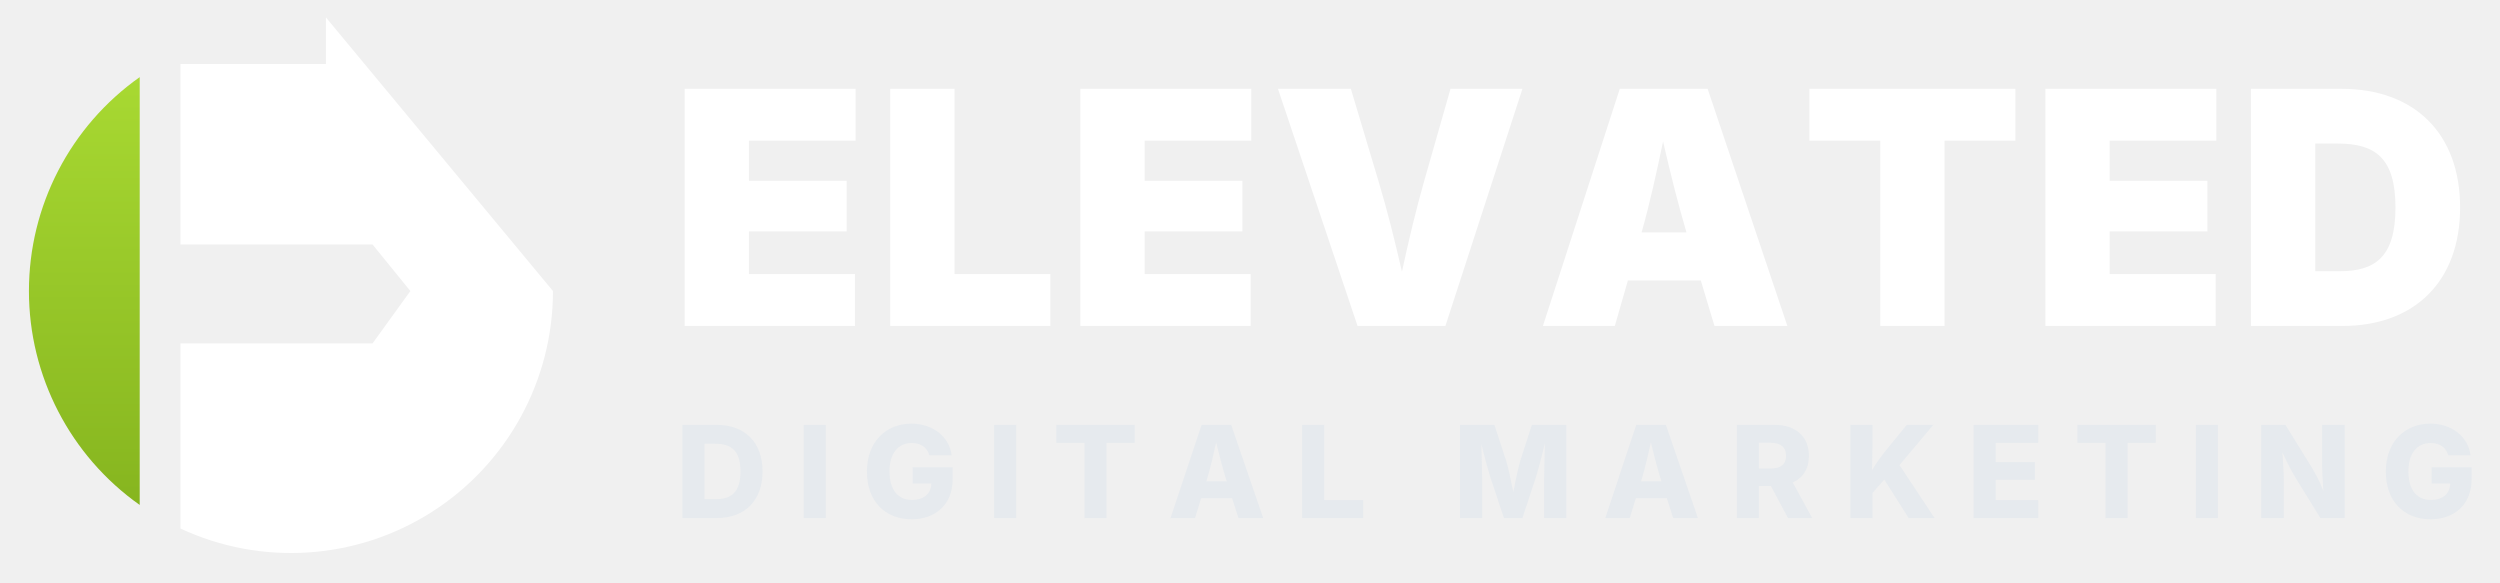
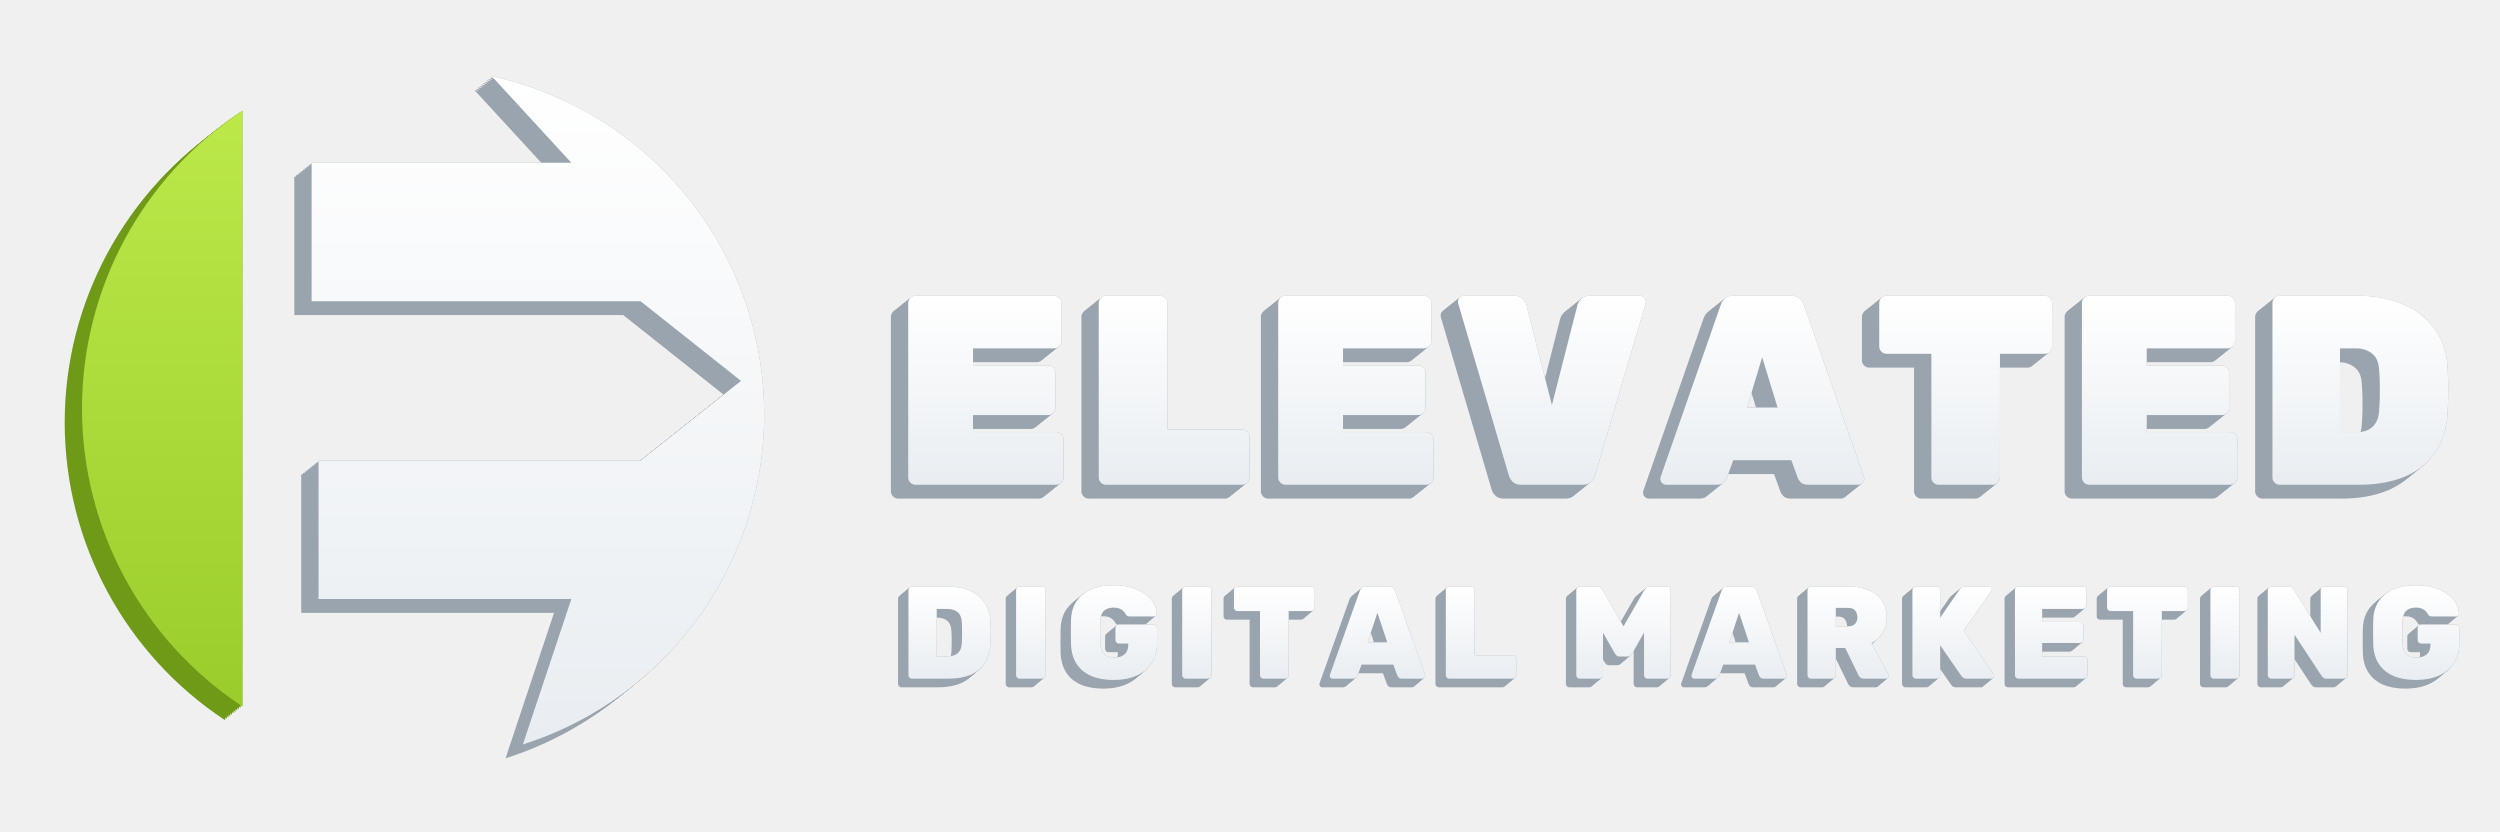
- <svg xmlns="http://www.w3.org/2000/svg" viewBox="0 0 859 200" width="859" height="200" role="img" aria-label="Elevated Digital Marketing">
+ <svg xmlns="http://www.w3.org/2000/svg" viewBox="-8 0 722 240" width="722" height="240" role="img" aria-label="Elevated Digital Marketing">
  <defs>
    <linearGradient id="g-green" x1="0" y1="0" x2="0" y2="1">
-       <stop offset="0" stop-color="#A8D932" />
-       <stop offset="1" stop-color="#86B51F" />
+       <stop offset="0" stop-color="#BCE84A" />
+       <stop offset="1" stop-color="#9ACD2C" />
    </linearGradient>
    <linearGradient id="g-gray" x1="0" y1="0" x2="0" y2="1">
-       <stop offset="0" stop-color="#545E6A" />
-       <stop offset="1" stop-color="#3B434D" />
+       <stop offset="0" stop-color="#FFFFFF" />
+       <stop offset="1" stop-color="#E9EDF1" />
+     </linearGradient>
+     <linearGradient id="g-word" x1="0" y1="0" x2="0" y2="1">
+       <stop offset="0" stop-color="#FFFFFF" />
+       <stop offset="1" stop-color="#E9EDF1" />
+     </linearGradient>
+     <linearGradient id="g-sub" x1="0" y1="0" x2="0" y2="1">
+       <stop offset="0" stop-color="#FFFFFF" />
+       <stop offset="1" stop-color="#E9EDF1" />
    </linearGradient>
  </defs>
-   <path fill="url(#g-green)" d="M48 26.5A90 90 0 0 0 48 173.5Z" />
-   <path fill="#FFFFFF" d="M62 22H112V6L190 100A90 90 0 0 1 62 181.6V118H128L141 100L128 84H62Z" />
-   <path fill="#FFFFFF" d="M235.25 112.0H293.766V94.172H257.344V79.516H290.922V62.125H257.344V48.344H293.984V30.516H235.25ZM305.883 112.0H360.898V94.172H327.977V30.516H305.883ZM371.211 112.0H429.727V94.172H393.305V79.516H426.883V62.125H393.305V48.344H429.945V30.516H371.211ZM466.453 112.0H496.641L523.109 30.516H498.391L489.367 62.125C486.469 72.297 484.008 82.688 481.711 93.352C479.25 82.688 476.68 72.297 473.617 62.125L464.156 30.516H439.109ZM530.141 112.0H554.859L559.344 96.359H584.391L589.094 112.0H614.141L586.742 30.516H556.555ZM564.047 79.844C566.891 69.891 569.188 59.281 571.43 48.617C573.891 59.281 576.516 69.891 579.469 79.844ZM621.719 48.344H646.055V112.0H668.148V48.344H692.484V30.516H621.719ZM702.797 112.0H761.312V94.172H724.891V79.516H758.469V62.125H724.891V48.344H761.531V30.516H702.797ZM804.82 112.0C829.594 112.0 845.289 96.742 845.289 71.312C845.289 45.828 829.594 30.516 804.492 30.516H773.43V112.0ZM795.523 93.188V49.328H803.289C816.086 49.328 823.086 54.25 823.086 71.312C823.086 88.32 816.086 93.188 803.945 93.188Z" />
-   <path fill="#E6EAEE" d="M246.266 178.0C255.998 178.0 262.014 171.984 262.014 161.994C262.014 152.004 255.998 145.988 246.266 145.988H234.492V178.0ZM242.076 171.512V152.477H245.836C251.443 152.477 254.43 155.055 254.43 161.994C254.43 168.934 251.443 171.512 245.943 171.512ZM283.747 145.988H276.163V178.0H283.747ZM313.235 178.43C321.442 178.43 327.329 173.316 327.329 164.766V160.555H313.601V166.119H320.003C319.917 169.6 317.532 171.77 313.3 171.77C308.466 171.77 305.63 168.182 305.63 161.951C305.63 155.764 308.616 152.219 313.278 152.219C316.437 152.219 318.585 153.787 319.315 156.43H326.985C326.19 150.049 320.497 145.559 313.149 145.559C304.62 145.559 297.874 151.596 297.874 162.059C297.874 172.178 304.083 178.43 313.235 178.43ZM349.169 145.988H341.585V178.0H349.169ZM362.953 152.176H372.643V178.0H380.205V152.176H389.895V145.988H362.953ZM402.196 178.0H410.618L412.702 171.189H423.358L425.528 178.0H434.036L423.036 145.988H412.874ZM414.485 165.389 414.915 164.014C415.967 160.383 416.913 156.344 417.879 152.025C418.911 156.322 419.963 160.361 421.081 164.014L421.51 165.389ZM447.411 178.0H468.38V171.812H454.995V145.988H447.411ZM501.662 178.0H509.268V164.207C509.268 161.822 509.074 156.795 508.988 152.584C510.084 157.096 511.395 161.844 512.146 164.207L516.766 178.0H523.104L527.658 164.207C528.432 161.758 529.785 156.795 530.838 152.219C530.752 156.537 530.559 161.779 530.559 164.207V178.0H538.186V145.988H526.348L522.33 158.449C521.686 160.641 520.697 165.238 519.967 169.062C519.215 165.238 518.227 160.641 517.561 158.449L513.479 145.988H501.662ZM551.561 178.0H559.983L562.067 171.189H572.723L574.893 178.0H583.401L572.401 145.988H562.239ZM563.85 165.389 564.28 164.014C565.333 160.383 566.278 156.344 567.245 152.025C568.276 156.322 569.329 160.361 570.446 164.014L570.875 165.389ZM596.776 178.0H604.36V166.979H608.485L614.351 178.0H622.665L615.983 165.775C619.528 164.186 621.548 161.049 621.548 156.623C621.548 150.092 617.101 145.988 609.882 145.988H596.776ZM604.36 160.984V152.133H608.271C611.837 152.133 613.685 153.637 613.685 156.623C613.685 159.609 611.837 160.984 608.292 160.984ZM635.783 178.0H643.367V169.406L647.449 164.787L655.806 178.0H664.722L652.669 159.803L664.271 145.988H655.162L648.029 154.732C645.88 157.418 644.484 159.395 643.238 161.586L643.367 153.852V145.988H635.783ZM678.141 178.0H700.334V171.812H685.725V164.852H699.195V158.793H685.725V152.176H700.355V145.988H678.141ZM713.774 152.176H723.463V178.0H731.026V152.176H740.715V145.988H713.774ZM762.083 145.988H754.499V178.0H762.083ZM776.941 178.0H784.718V164.744C784.718 162.725 784.503 159.244 784.246 155.441C786.029 159.266 787.21 161.672 789.101 164.744L797.287 178.0H805.644V145.988H797.867V159.609C797.867 161.844 798.103 165.518 798.318 168.719C796.964 165.238 795.632 162.811 794.214 160.447L785.277 145.988H776.941ZM835.133 178.43C843.34 178.43 849.227 173.316 849.227 164.766V160.555H835.498V166.119H841.9C841.814 169.6 839.43 171.77 835.197 171.77C830.363 171.77 827.527 168.182 827.527 161.951C827.527 155.764 830.514 152.219 835.176 152.219C838.334 152.219 840.482 153.787 841.213 156.43H848.883C848.088 150.049 842.395 145.559 835.047 145.559C826.518 145.559 819.771 151.596 819.771 162.059C819.771 172.178 825.98 178.43 835.133 178.43Z" />
+   <path id="g-green-s" fill="#6F9A18" d="M62 32A103 103 0 0 0 62 204Z" />
+   <use href="#g-green-s" x="-5.00" y="4.00" />
+   <use href="#g-green-s" x="-4.50" y="3.60" />
+   <use href="#g-green-s" x="-4.00" y="3.20" />
+   <use href="#g-green-s" x="-3.50" y="2.80" />
+   <use href="#g-green-s" x="-3.00" y="2.40" />
+   <use href="#g-green-s" x="-2.50" y="2.00" />
+   <use href="#g-green-s" x="-2.00" y="1.60" />
+   <use href="#g-green-s" x="-1.50" y="1.20" />
+   <use href="#g-green-s" x="-1.00" y="0.80" />
+   <use href="#g-green-s" x="-0.50" y="0.40" />
+   <path fill="url(#g-green)" d="M62 32A103 103 0 0 0 62 204Z" />
+   <path id="g-gray-s" fill="#9AA4AE" d="M82 47H157L134 22A100 100 0 0 1 143 215L157 173H84V133H177L206 110L177 87H82Z" />
+   <use href="#g-gray-s" x="-5.00" y="4.00" />
+   <use href="#g-gray-s" x="-4.50" y="3.60" />
+   <use href="#g-gray-s" x="-4.00" y="3.20" />
+   <use href="#g-gray-s" x="-3.50" y="2.80" />
+   <use href="#g-gray-s" x="-3.00" y="2.40" />
+   <use href="#g-gray-s" x="-2.50" y="2.00" />
+   <use href="#g-gray-s" x="-2.00" y="1.60" />
+   <use href="#g-gray-s" x="-1.50" y="1.20" />
+   <use href="#g-gray-s" x="-1.00" y="0.80" />
+   <use href="#g-gray-s" x="-0.50" y="0.40" />
+   <path fill="url(#g-gray)" d="M82 47H157L134 22A100 100 0 0 1 143 215L157 173H84V133H177L206 110L177 87H82Z" />
+   <path id="g-word-s" fill="#9AA4AE" d="M256.396 140.0Q255.538 140.0 254.914 139.376Q254.29 138.752 254.29 137.894V87.506Q254.29 86.648 254.914 86.024Q255.538 85.4 256.396 85.4H296.41Q297.268 85.4 297.892 86.024Q298.516 86.648 298.516 87.506V98.504Q298.516 99.362 297.892 99.986Q297.268 100.61 296.41 100.61H273.01V105.524H294.694Q295.552 105.524 296.176 106.148Q296.8 106.772 296.8 107.63V117.77Q296.8 118.628 296.176 119.252Q295.552 119.876 294.694 119.876H273.01V124.79H297.034Q297.892 124.79 298.516 125.414Q299.14 126.038 299.14 126.896V137.894Q299.14 138.752 298.516 139.376Q297.892 140.0 297.034 140.0ZM311.422 140.0Q310.564 140.0 309.94 139.376Q309.316 138.752 309.316 137.894V87.506Q309.316 86.648 309.94 86.024Q310.564 85.4 311.422 85.4H327.022Q327.88 85.4 328.504 86.024Q329.128 86.648 329.128 87.506V124.01H350.734Q351.592 124.01 352.216 124.634Q352.84 125.258 352.84 126.116V137.894Q352.84 138.752 352.216 139.376Q351.592 140.0 350.734 140.0ZM363.25 140.0Q362.392 140.0 361.768 139.376Q361.144 138.752 361.144 137.894V87.506Q361.144 86.648 361.768 86.024Q362.392 85.4 363.25 85.4H403.264Q404.122 85.4 404.746 86.024Q405.37 86.648 405.37 87.506V98.504Q405.37 99.362 404.746 99.986Q404.122 100.61 403.264 100.61H379.864V105.524H401.548Q402.406 105.524 403.03 106.148Q403.654 106.772 403.654 107.63V117.77Q403.654 118.628 403.03 119.252Q402.406 119.876 401.548 119.876H379.864V124.79H403.888Q404.746 124.79 405.37 125.414Q405.994 126.038 405.994 126.896V137.894Q405.994 138.752 405.37 139.376Q404.746 140.0 403.888 140.0ZM431.302 140.0Q429.742 140.0 428.884 139.142Q428.026 138.284 427.792 137.426L413.128 87.662Q413.05 87.35 413.05 87.116Q413.05 86.414 413.557 85.907Q414.064 85.4 414.766 85.4H429.274Q430.834 85.4 431.692 86.258Q432.55 87.116 432.784 87.974L440.194 116.99L447.604 87.974Q447.838 87.116 448.696 86.258Q449.554 85.4 451.114 85.4H465.622Q466.324 85.4 466.831 85.907Q467.338 86.414 467.338 87.116Q467.338 87.35 467.26 87.662L452.596 137.426Q452.362 138.284 451.504 139.142Q450.646 140.0 449.086 140.0ZM473.224 140.0Q472.522 140.0 472.015 139.493Q471.508 138.986 471.508 138.284Q471.508 137.972 471.586 137.738L488.98 87.974Q489.214 87.116 490.072 86.258Q490.93 85.4 492.49 85.4H509.416Q510.976 85.4 511.834 86.258Q512.692 87.116 512.926 87.974L530.32 137.738Q530.398 137.972 530.398 138.284Q530.398 138.986 529.891 139.493Q529.384 140.0 528.682 140.0H514.252Q512.77 140.0 512.107 139.337Q511.444 138.674 511.21 138.05L509.338 132.902H492.568L490.696 138.05Q490.462 138.674 489.838 139.337Q489.214 140.0 487.654 140.0ZM496.546 117.692H505.36L500.914 103.184ZM551.884 140.0Q551.026 140.0 550.402 139.376Q549.778 138.752 549.778 137.894V102.17H536.83Q535.972 102.17 535.348 101.546Q534.724 100.922 534.724 100.064V87.506Q534.724 86.648 535.348 86.024Q535.972 85.4 536.83 85.4H582.538Q583.396 85.4 584.02 86.024Q584.644 86.648 584.644 87.506V100.064Q584.644 100.922 584.02 101.546Q583.396 102.17 582.538 102.17H569.59V137.894Q569.59 138.752 568.966 139.376Q568.342 140.0 567.484 140.0ZM595.366 140.0Q594.508 140.0 593.884 139.376Q593.26 138.752 593.26 137.894V87.506Q593.26 86.648 593.884 86.024Q594.508 85.4 595.366 85.4H635.38Q636.238 85.4 636.862 86.024Q637.486 86.648 637.486 87.506V98.504Q637.486 99.362 636.862 99.986Q636.238 100.61 635.38 100.61H611.98V105.524H633.664Q634.522 105.524 635.146 106.148Q635.77 106.772 635.77 107.63V117.77Q635.77 118.628 635.146 119.252Q634.522 119.876 633.664 119.876H611.98V124.79H636.004Q636.862 124.79 637.486 125.414Q638.11 126.038 638.11 126.896V137.894Q638.11 138.752 637.486 139.376Q636.862 140.0 636.004 140.0ZM650.392 140.0Q649.534 140.0 648.91 139.376Q648.286 138.752 648.286 137.894V87.506Q648.286 86.648 648.91 86.024Q649.534 85.4 650.392 85.4H672.856Q680.188 85.4 685.96 87.857Q691.732 90.314 695.203 95.072Q698.674 99.83 698.908 106.85Q699.064 110.204 699.064 112.739Q699.064 115.274 698.908 118.472Q698.596 125.804 695.32 130.601Q692.044 135.398 686.389 137.699Q680.734 140.0 673.246 140.0ZM667.786 124.79H672.856Q674.572 124.79 675.937 124.127Q677.302 123.464 678.16 122.06Q679.018 120.656 679.096 118.472Q679.252 116.21 679.291 114.416Q679.33 112.622 679.291 110.789Q679.252 108.956 679.096 106.85Q678.94 103.574 677.029 102.092Q675.118 100.61 672.466 100.61H667.786Z" />
+   <use href="#g-word-s" x="-5.00" y="4.00" />
+   <use href="#g-word-s" x="-4.50" y="3.60" />
+   <use href="#g-word-s" x="-4.00" y="3.20" />
+   <use href="#g-word-s" x="-3.50" y="2.80" />
+   <use href="#g-word-s" x="-3.00" y="2.40" />
+   <use href="#g-word-s" x="-2.50" y="2.00" />
+   <use href="#g-word-s" x="-2.00" y="1.60" />
+   <use href="#g-word-s" x="-1.50" y="1.20" />
+   <use href="#g-word-s" x="-1.00" y="0.80" />
+   <use href="#g-word-s" x="-0.50" y="0.40" />
+   <path fill="url(#g-word)" d="M256.396 140.0Q255.538 140.0 254.914 139.376Q254.29 138.752 254.29 137.894V87.506Q254.29 86.648 254.914 86.024Q255.538 85.4 256.396 85.4H296.41Q297.268 85.4 297.892 86.024Q298.516 86.648 298.516 87.506V98.504Q298.516 99.362 297.892 99.986Q297.268 100.61 296.41 100.61H273.01V105.524H294.694Q295.552 105.524 296.176 106.148Q296.8 106.772 296.8 107.63V117.77Q296.8 118.628 296.176 119.252Q295.552 119.876 294.694 119.876H273.01V124.79H297.034Q297.892 124.79 298.516 125.414Q299.14 126.038 299.14 126.896V137.894Q299.14 138.752 298.516 139.376Q297.892 140.0 297.034 140.0ZM311.422 140.0Q310.564 140.0 309.94 139.376Q309.316 138.752 309.316 137.894V87.506Q309.316 86.648 309.94 86.024Q310.564 85.4 311.422 85.4H327.022Q327.88 85.4 328.504 86.024Q329.128 86.648 329.128 87.506V124.01H350.734Q351.592 124.01 352.216 124.634Q352.84 125.258 352.84 126.116V137.894Q352.84 138.752 352.216 139.376Q351.592 140.0 350.734 140.0ZM363.25 140.0Q362.392 140.0 361.768 139.376Q361.144 138.752 361.144 137.894V87.506Q361.144 86.648 361.768 86.024Q362.392 85.4 363.25 85.4H403.264Q404.122 85.4 404.746 86.024Q405.37 86.648 405.37 87.506V98.504Q405.37 99.362 404.746 99.986Q404.122 100.61 403.264 100.61H379.864V105.524H401.548Q402.406 105.524 403.03 106.148Q403.654 106.772 403.654 107.63V117.77Q403.654 118.628 403.03 119.252Q402.406 119.876 401.548 119.876H379.864V124.79H403.888Q404.746 124.79 405.37 125.414Q405.994 126.038 405.994 126.896V137.894Q405.994 138.752 405.37 139.376Q404.746 140.0 403.888 140.0ZM431.302 140.0Q429.742 140.0 428.884 139.142Q428.026 138.284 427.792 137.426L413.128 87.662Q413.05 87.35 413.05 87.116Q413.05 86.414 413.557 85.907Q414.064 85.4 414.766 85.4H429.274Q430.834 85.4 431.692 86.258Q432.55 87.116 432.784 87.974L440.194 116.99L447.604 87.974Q447.838 87.116 448.696 86.258Q449.554 85.4 451.114 85.4H465.622Q466.324 85.4 466.831 85.907Q467.338 86.414 467.338 87.116Q467.338 87.35 467.26 87.662L452.596 137.426Q452.362 138.284 451.504 139.142Q450.646 140.0 449.086 140.0ZM473.224 140.0Q472.522 140.0 472.015 139.493Q471.508 138.986 471.508 138.284Q471.508 137.972 471.586 137.738L488.98 87.974Q489.214 87.116 490.072 86.258Q490.93 85.4 492.49 85.4H509.416Q510.976 85.4 511.834 86.258Q512.692 87.116 512.926 87.974L530.32 137.738Q530.398 137.972 530.398 138.284Q530.398 138.986 529.891 139.493Q529.384 140.0 528.682 140.0H514.252Q512.77 140.0 512.107 139.337Q511.444 138.674 511.21 138.05L509.338 132.902H492.568L490.696 138.05Q490.462 138.674 489.838 139.337Q489.214 140.0 487.654 140.0ZM496.546 117.692H505.36L500.914 103.184ZM551.884 140.0Q551.026 140.0 550.402 139.376Q549.778 138.752 549.778 137.894V102.17H536.83Q535.972 102.17 535.348 101.546Q534.724 100.922 534.724 100.064V87.506Q534.724 86.648 535.348 86.024Q535.972 85.4 536.83 85.4H582.538Q583.396 85.4 584.02 86.024Q584.644 86.648 584.644 87.506V100.064Q584.644 100.922 584.02 101.546Q583.396 102.17 582.538 102.17H569.59V137.894Q569.59 138.752 568.966 139.376Q568.342 140.0 567.484 140.0ZM595.366 140.0Q594.508 140.0 593.884 139.376Q593.26 138.752 593.26 137.894V87.506Q593.26 86.648 593.884 86.024Q594.508 85.4 595.366 85.4H635.38Q636.238 85.4 636.862 86.024Q637.486 86.648 637.486 87.506V98.504Q637.486 99.362 636.862 99.986Q636.238 100.61 635.38 100.61H611.98V105.524H633.664Q634.522 105.524 635.146 106.148Q635.77 106.772 635.77 107.63V117.77Q635.77 118.628 635.146 119.252Q634.522 119.876 633.664 119.876H611.98V124.79H636.004Q636.862 124.79 637.486 125.414Q638.11 126.038 638.11 126.896V137.894Q638.11 138.752 637.486 139.376Q636.862 140.0 636.004 140.0ZM650.392 140.0Q649.534 140.0 648.91 139.376Q648.286 138.752 648.286 137.894V87.506Q648.286 86.648 648.91 86.024Q649.534 85.4 650.392 85.4H672.856Q680.188 85.4 685.96 87.857Q691.732 90.314 695.203 95.072Q698.674 99.83 698.908 106.85Q699.064 110.204 699.064 112.739Q699.064 115.274 698.908 118.472Q698.596 125.804 695.32 130.601Q692.044 135.398 686.389 137.699Q680.734 140.0 673.246 140.0ZM667.786 124.79H672.856Q674.572 124.79 675.937 124.127Q677.302 123.464 678.16 122.06Q679.018 120.656 679.096 118.472Q679.252 116.21 679.291 114.416Q679.33 112.622 679.291 110.789Q679.252 108.956 679.096 106.85Q678.94 103.574 677.029 102.092Q675.118 100.61 672.466 100.61H667.786Z" />
+   <path id="g-sub-s" fill="#9AA4AE" d="M255.344 196.0Q254.964 196.0 254.66 195.715Q254.356 195.43 254.356 195.012V170.388Q254.356 169.97 254.66 169.685Q254.964 169.4 255.344 169.4H265.756Q269.442 169.4 272.14 170.597Q274.838 171.794 276.396 174.112Q277.954 176.43 278.068 179.812Q278.144 181.446 278.144 182.7Q278.144 183.954 278.068 185.55Q277.916 189.122 276.453 191.44Q274.99 193.758 272.33 194.879Q269.67 196.0 265.946 196.0ZM262.526 189.54H265.756Q267.01 189.54 267.884 189.122Q268.758 188.704 269.252 187.811Q269.746 186.918 269.784 185.512Q269.822 184.41 269.841 183.536Q269.86 182.662 269.841 181.788Q269.822 180.914 269.784 179.85Q269.708 177.76 268.587 176.81Q267.466 175.86 265.566 175.86H262.526ZM286.436 196.0Q286.056 196.0 285.752 195.715Q285.448 195.43 285.448 195.012V170.388Q285.448 169.97 285.752 169.685Q286.056 169.4 286.436 169.4H292.896Q293.314 169.4 293.599 169.685Q293.884 169.97 293.884 170.388V195.012Q293.884 195.43 293.599 195.715Q293.314 196.0 292.896 196.0ZM313.614 196.38Q309.852 196.38 307.154 195.221Q304.456 194.062 302.936 191.744Q301.416 189.426 301.302 186.006Q301.264 184.41 301.264 182.567Q301.264 180.724 301.302 179.09Q301.416 175.784 302.955 173.542Q304.494 171.3 307.23 170.16Q309.966 169.02 313.614 169.02Q316.54 169.02 318.82 169.704Q321.1 170.388 322.715 171.566Q324.329 172.744 325.185 174.207Q326.04 175.67 326.078 177.228Q326.078 177.57 325.831 177.798Q325.584 178.026 325.242 178.026H318.25Q317.87 178.026 317.642 177.912Q317.413 177.798 317.224 177.57Q317.034 177.19 316.635 176.696Q316.236 176.202 315.514 175.841Q314.792 175.48 313.614 175.48Q311.828 175.48 310.84 176.392Q309.852 177.304 309.776 179.28Q309.662 182.472 309.776 185.816Q309.852 187.982 310.897 188.951Q311.942 189.92 313.728 189.92Q314.906 189.92 315.837 189.54Q316.768 189.16 317.3 188.343Q317.832 187.526 317.832 186.234V185.854H315.134Q314.716 185.854 314.431 185.55Q314.146 185.246 314.146 184.866V181.332Q314.146 180.914 314.431 180.629Q314.716 180.344 315.134 180.344H325.127Q325.546 180.344 325.85 180.629Q326.154 180.914 326.154 181.332V185.968Q326.154 189.312 324.558 191.63Q322.962 193.948 320.149 195.164Q317.338 196.38 313.614 196.38ZM334.407 196.0Q334.027 196.0 333.723 195.715Q333.419 195.43 333.419 195.012V170.388Q333.419 169.97 333.723 169.685Q334.027 169.4 334.407 169.4H340.867Q341.285 169.4 341.57 169.685Q341.855 169.97 341.855 170.388V195.012Q341.855 195.43 341.57 195.715Q341.285 196.0 340.867 196.0ZM356.873 196.0Q356.455 196.0 356.17 195.715Q355.885 195.43 355.885 195.012V176.468H349.349Q348.931 176.468 348.646 176.183Q348.361 175.898 348.361 175.48V170.388Q348.361 169.97 348.646 169.685Q348.931 169.4 349.349 169.4H370.705Q371.123 169.4 371.408 169.685Q371.693 169.97 371.693 170.388V175.48Q371.693 175.898 371.408 176.183Q371.123 176.468 370.705 176.468H364.169V195.012Q364.169 195.43 363.884 195.715Q363.599 196.0 363.181 196.0ZM376.831 196.0Q376.489 196.0 376.261 195.753Q376.033 195.506 376.033 195.164Q376.033 195.012 376.071 194.898L384.735 170.578Q384.887 170.16 385.267 169.78Q385.647 169.4 386.331 169.4H393.285Q394.007 169.4 394.387 169.78Q394.767 170.16 394.881 170.578L403.583 194.898Q403.621 195.012 403.621 195.164Q403.621 195.506 403.374 195.753Q403.127 196.0 402.785 196.0H396.933Q396.287 196.0 395.983 195.696Q395.679 195.392 395.565 195.126L394.387 191.934H385.229L384.051 195.126Q383.937 195.392 383.652 195.696Q383.367 196.0 382.683 196.0ZM386.977 185.512H392.639L389.789 176.962ZM410.544 196.0Q410.164 196.0 409.861 195.715Q409.556 195.43 409.556 195.012V170.388Q409.556 169.97 409.861 169.685Q410.164 169.4 410.544 169.4H416.852Q417.27 169.4 417.574 169.685Q417.878 169.97 417.878 170.388V189.236H428.861Q429.278 189.236 429.582 189.521Q429.886 189.806 429.886 190.224V195.012Q429.886 195.43 429.582 195.715Q429.278 196.0 428.861 196.0ZM448.256 196.0Q447.838 196.0 447.534 195.715Q447.23 195.43 447.23 195.012V170.388Q447.23 169.97 447.534 169.685Q447.838 169.4 448.256 169.4H453.31Q453.994 169.4 454.336 169.78Q454.678 170.16 454.792 170.312L460.872 180.876L466.952 170.312Q467.066 170.16 467.408 169.78Q467.75 169.4 468.434 169.4H473.488Q473.906 169.4 474.191 169.685Q474.476 169.97 474.476 170.388V195.012Q474.476 195.43 474.191 195.715Q473.906 196.0 473.488 196.0H467.788Q467.37 196.0 467.085 195.715Q466.8 195.43 466.8 195.012V182.7L463.38 188.704Q463.19 189.008 462.886 189.312Q462.582 189.616 462.012 189.616H459.694Q459.162 189.616 458.858 189.312Q458.554 189.008 458.364 188.704L454.944 182.7V195.012Q454.944 195.43 454.659 195.715Q454.374 196.0 453.956 196.0ZM481.286 196.0Q480.944 196.0 480.716 195.753Q480.488 195.506 480.488 195.164Q480.488 195.012 480.526 194.898L489.19 170.578Q489.342 170.16 489.722 169.78Q490.102 169.4 490.786 169.4H497.74Q498.462 169.4 498.842 169.78Q499.222 170.16 499.336 170.578L508.038 194.898Q508.076 195.012 508.076 195.164Q508.076 195.506 507.829 195.753Q507.582 196.0 507.24 196.0H501.388Q500.742 196.0 500.438 195.696Q500.134 195.392 500.02 195.126L498.842 191.934H489.684L488.506 195.126Q488.392 195.392 488.107 195.696Q487.822 196.0 487.138 196.0ZM491.432 185.512H497.094L494.244 176.962ZM515 196.0Q514.62 196.0 514.315 195.715Q514.011 195.43 514.011 195.012V170.388Q514.011 169.97 514.315 169.685Q514.62 169.4 515 169.4H525.829Q530.997 169.4 533.942 171.756Q536.887 174.112 536.887 178.33Q536.887 180.99 535.671 182.852Q534.455 184.714 532.479 185.778L537.419 194.746Q537.534 194.974 537.534 195.164Q537.534 195.506 537.305 195.753Q537.077 196.0 536.736 196.0H530.313Q529.591 196.0 529.212 195.639Q528.832 195.278 528.717 194.974L524.918 187.146H522.181V195.012Q522.181 195.43 521.896 195.715Q521.611 196.0 521.193 196.0ZM522.181 180.876H525.791Q527.121 180.876 527.767 180.135Q528.413 179.394 528.413 178.292Q528.413 177.152 527.786 176.354Q527.159 175.556 525.791 175.556H522.181ZM545.293 196.0Q544.913 196.0 544.609 195.715Q544.305 195.43 544.305 195.012V170.388Q544.305 169.97 544.609 169.685Q544.913 169.4 545.293 169.4H551.335Q551.753 169.4 552.038 169.685Q552.323 169.97 552.323 170.388V178.368L557.985 170.198Q558.175 169.932 558.517 169.666Q558.859 169.4 559.467 169.4H566.421Q566.763 169.4 567.01 169.647Q567.257 169.894 567.257 170.236Q567.257 170.464 567.105 170.654L559.125 182.13L567.789 194.746Q567.941 194.898 567.941 195.164Q567.941 195.506 567.694 195.753Q567.447 196.0 567.105 196.0H559.961Q559.201 196.0 558.84 195.658Q558.479 195.316 558.403 195.164L552.323 186.348V195.012Q552.323 195.43 552.038 195.715Q551.753 196.0 551.335 196.0ZM574.903 196.0Q574.523 196.0 574.219 195.715Q573.915 195.43 573.915 195.012V170.388Q573.915 169.97 574.219 169.685Q574.523 169.4 574.903 169.4H593.523Q593.941 169.4 594.245 169.685Q594.549 169.97 594.549 170.388V174.872Q594.549 175.252 594.245 175.556Q593.941 175.86 593.523 175.86H581.781V179.622H592.687Q593.105 179.622 593.409 179.907Q593.713 180.192 593.713 180.61V184.714Q593.713 185.132 593.409 185.417Q593.105 185.702 592.687 185.702H581.781V189.54H593.827Q594.245 189.54 594.549 189.844Q594.853 190.148 594.853 190.566V195.012Q594.853 195.43 594.549 195.715Q594.245 196.0 593.827 196.0ZM609.035 196.0Q608.617 196.0 608.332 195.715Q608.047 195.43 608.047 195.012V176.468H601.511Q601.093 176.468 600.808 176.183Q600.523 175.898 600.523 175.48V170.388Q600.523 169.97 600.808 169.685Q601.093 169.4 601.511 169.4H622.867Q623.285 169.4 623.57 169.685Q623.855 169.97 623.855 170.388V175.48Q623.855 175.898 623.57 176.183Q623.285 176.468 622.867 176.468H616.331V195.012Q616.331 195.43 616.046 195.715Q615.761 196.0 615.343 196.0ZM631.349 196.0Q630.969 196.0 630.665 195.715Q630.361 195.43 630.361 195.012V170.388Q630.361 169.97 630.665 169.685Q630.969 169.4 631.349 169.4H637.808Q638.226 169.4 638.512 169.685Q638.797 169.97 638.797 170.388V195.012Q638.797 195.43 638.512 195.715Q638.226 196.0 637.808 196.0ZM647.924 196.0Q647.544 196.0 647.24 195.715Q646.936 195.43 646.936 195.012V170.388Q646.936 169.97 647.24 169.685Q647.544 169.4 647.924 169.4H652.978Q653.662 169.4 653.966 169.704Q654.27 170.008 654.384 170.198L662.212 182.776V170.388Q662.212 169.97 662.516 169.685Q662.82 169.4 663.238 169.4H668.938Q669.356 169.4 669.641 169.685Q669.926 169.97 669.926 170.388V195.012Q669.926 195.43 669.641 195.715Q669.356 196.0 668.938 196.0H663.922Q663.238 196.0 662.915 195.677Q662.592 195.354 662.478 195.202L654.65 183.308V195.012Q654.65 195.43 654.365 195.715Q654.08 196.0 653.662 196.0ZM689.694 196.38Q685.932 196.38 683.234 195.221Q680.536 194.062 679.016 191.744Q677.496 189.426 677.382 186.006Q677.344 184.41 677.344 182.567Q677.344 180.724 677.382 179.09Q677.496 175.784 679.035 173.542Q680.574 171.3 683.31 170.16Q686.046 169.02 689.694 169.02Q692.62 169.02 694.9 169.704Q697.18 170.388 698.795 171.566Q700.41 172.744 701.265 174.207Q702.12 175.67 702.158 177.228Q702.158 177.57 701.911 177.798Q701.664 178.026 701.322 178.026H694.33Q693.95 178.026 693.722 177.912Q693.494 177.798 693.304 177.57Q693.114 177.19 692.715 176.696Q692.316 176.202 691.594 175.841Q690.872 175.48 689.694 175.48Q687.908 175.48 686.92 176.392Q685.932 177.304 685.856 179.28Q685.742 182.472 685.856 185.816Q685.932 187.982 686.977 188.951Q688.022 189.92 689.808 189.92Q690.986 189.92 691.917 189.54Q692.848 189.16 693.38 188.343Q693.912 187.526 693.912 186.234V185.854H691.214Q690.796 185.854 690.511 185.55Q690.226 185.246 690.226 184.866V181.332Q690.226 180.914 690.511 180.629Q690.796 180.344 691.214 180.344H701.208Q701.626 180.344 701.93 180.629Q702.234 180.914 702.234 181.332V185.968Q702.234 189.312 700.638 191.63Q699.042 193.948 696.23 195.164Q693.418 196.38 689.694 196.38Z" />
+   <use href="#g-sub-s" x="-3.00" y="2.50" />
+   <use href="#g-sub-s" x="-2.70" y="2.25" />
+   <use href="#g-sub-s" x="-2.40" y="2.00" />
+   <use href="#g-sub-s" x="-2.10" y="1.75" />
+   <use href="#g-sub-s" x="-1.80" y="1.50" />
+   <use href="#g-sub-s" x="-1.50" y="1.25" />
+   <use href="#g-sub-s" x="-1.20" y="1.00" />
+   <use href="#g-sub-s" x="-0.90" y="0.75" />
+   <use href="#g-sub-s" x="-0.60" y="0.50" />
+   <use href="#g-sub-s" x="-0.30" y="0.25" />
+   <path fill="url(#g-sub)" d="M255.344 196.0Q254.964 196.0 254.66 195.715Q254.356 195.43 254.356 195.012V170.388Q254.356 169.97 254.66 169.685Q254.964 169.4 255.344 169.4H265.756Q269.442 169.4 272.14 170.597Q274.838 171.794 276.396 174.112Q277.954 176.43 278.068 179.812Q278.144 181.446 278.144 182.7Q278.144 183.954 278.068 185.55Q277.916 189.122 276.453 191.44Q274.99 193.758 272.33 194.879Q269.67 196.0 265.946 196.0ZM262.526 189.54H265.756Q267.01 189.54 267.884 189.122Q268.758 188.704 269.252 187.811Q269.746 186.918 269.784 185.512Q269.822 184.41 269.841 183.536Q269.86 182.662 269.841 181.788Q269.822 180.914 269.784 179.85Q269.708 177.76 268.587 176.81Q267.466 175.86 265.566 175.86H262.526ZM286.436 196.0Q286.056 196.0 285.752 195.715Q285.448 195.43 285.448 195.012V170.388Q285.448 169.97 285.752 169.685Q286.056 169.4 286.436 169.4H292.896Q293.314 169.4 293.599 169.685Q293.884 169.97 293.884 170.388V195.012Q293.884 195.43 293.599 195.715Q293.314 196.0 292.896 196.0ZM313.614 196.38Q309.852 196.38 307.154 195.221Q304.456 194.062 302.936 191.744Q301.416 189.426 301.302 186.006Q301.264 184.41 301.264 182.567Q301.264 180.724 301.302 179.09Q301.416 175.784 302.955 173.542Q304.494 171.3 307.23 170.16Q309.966 169.02 313.614 169.02Q316.54 169.02 318.82 169.704Q321.1 170.388 322.715 171.566Q324.329 172.744 325.185 174.207Q326.04 175.67 326.078 177.228Q326.078 177.57 325.831 177.798Q325.584 178.026 325.242 178.026H318.25Q317.87 178.026 317.642 177.912Q317.413 177.798 317.224 177.57Q317.034 177.19 316.635 176.696Q316.236 176.202 315.514 175.841Q314.792 175.48 313.614 175.48Q311.828 175.48 310.84 176.392Q309.852 177.304 309.776 179.28Q309.662 182.472 309.776 185.816Q309.852 187.982 310.897 188.951Q311.942 189.92 313.728 189.92Q314.906 189.92 315.837 189.54Q316.768 189.16 317.3 188.343Q317.832 187.526 317.832 186.234V185.854H315.134Q314.716 185.854 314.431 185.55Q314.146 185.246 314.146 184.866V181.332Q314.146 180.914 314.431 180.629Q314.716 180.344 315.134 180.344H325.127Q325.546 180.344 325.85 180.629Q326.154 180.914 326.154 181.332V185.968Q326.154 189.312 324.558 191.63Q322.962 193.948 320.149 195.164Q317.338 196.38 313.614 196.38ZM334.407 196.0Q334.027 196.0 333.723 195.715Q333.419 195.43 333.419 195.012V170.388Q333.419 169.97 333.723 169.685Q334.027 169.4 334.407 169.4H340.867Q341.285 169.4 341.57 169.685Q341.855 169.97 341.855 170.388V195.012Q341.855 195.43 341.57 195.715Q341.285 196.0 340.867 196.0ZM356.873 196.0Q356.455 196.0 356.17 195.715Q355.885 195.43 355.885 195.012V176.468H349.349Q348.931 176.468 348.646 176.183Q348.361 175.898 348.361 175.48V170.388Q348.361 169.97 348.646 169.685Q348.931 169.4 349.349 169.4H370.705Q371.123 169.4 371.408 169.685Q371.693 169.97 371.693 170.388V175.48Q371.693 175.898 371.408 176.183Q371.123 176.468 370.705 176.468H364.169V195.012Q364.169 195.43 363.884 195.715Q363.599 196.0 363.181 196.0ZM376.831 196.0Q376.489 196.0 376.261 195.753Q376.033 195.506 376.033 195.164Q376.033 195.012 376.071 194.898L384.735 170.578Q384.887 170.16 385.267 169.78Q385.647 169.4 386.331 169.4H393.285Q394.007 169.4 394.387 169.78Q394.767 170.16 394.881 170.578L403.583 194.898Q403.621 195.012 403.621 195.164Q403.621 195.506 403.374 195.753Q403.127 196.0 402.785 196.0H396.933Q396.287 196.0 395.983 195.696Q395.679 195.392 395.565 195.126L394.387 191.934H385.229L384.051 195.126Q383.937 195.392 383.652 195.696Q383.367 196.0 382.683 196.0ZM386.977 185.512H392.639L389.789 176.962ZM410.544 196.0Q410.164 196.0 409.861 195.715Q409.556 195.43 409.556 195.012V170.388Q409.556 169.97 409.861 169.685Q410.164 169.4 410.544 169.4H416.852Q417.27 169.4 417.574 169.685Q417.878 169.97 417.878 170.388V189.236H428.861Q429.278 189.236 429.582 189.521Q429.886 189.806 429.886 190.224V195.012Q429.886 195.43 429.582 195.715Q429.278 196.0 428.861 196.0ZM448.256 196.0Q447.838 196.0 447.534 195.715Q447.23 195.43 447.23 195.012V170.388Q447.23 169.97 447.534 169.685Q447.838 169.4 448.256 169.4H453.31Q453.994 169.4 454.336 169.78Q454.678 170.16 454.792 170.312L460.872 180.876L466.952 170.312Q467.066 170.16 467.408 169.78Q467.75 169.4 468.434 169.4H473.488Q473.906 169.4 474.191 169.685Q474.476 169.97 474.476 170.388V195.012Q474.476 195.43 474.191 195.715Q473.906 196.0 473.488 196.0H467.788Q467.37 196.0 467.085 195.715Q466.8 195.43 466.8 195.012V182.7L463.38 188.704Q463.19 189.008 462.886 189.312Q462.582 189.616 462.012 189.616H459.694Q459.162 189.616 458.858 189.312Q458.554 189.008 458.364 188.704L454.944 182.7V195.012Q454.944 195.43 454.659 195.715Q454.374 196.0 453.956 196.0ZM481.286 196.0Q480.944 196.0 480.716 195.753Q480.488 195.506 480.488 195.164Q480.488 195.012 480.526 194.898L489.19 170.578Q489.342 170.16 489.722 169.78Q490.102 169.4 490.786 169.4H497.74Q498.462 169.4 498.842 169.78Q499.222 170.16 499.336 170.578L508.038 194.898Q508.076 195.012 508.076 195.164Q508.076 195.506 507.829 195.753Q507.582 196.0 507.24 196.0H501.388Q500.742 196.0 500.438 195.696Q500.134 195.392 500.02 195.126L498.842 191.934H489.684L488.506 195.126Q488.392 195.392 488.107 195.696Q487.822 196.0 487.138 196.0ZM491.432 185.512H497.094L494.244 176.962ZM515 196.0Q514.62 196.0 514.315 195.715Q514.011 195.43 514.011 195.012V170.388Q514.011 169.97 514.315 169.685Q514.62 169.4 515 169.4H525.829Q530.997 169.4 533.942 171.756Q536.887 174.112 536.887 178.33Q536.887 180.99 535.671 182.852Q534.455 184.714 532.479 185.778L537.419 194.746Q537.534 194.974 537.534 195.164Q537.534 195.506 537.305 195.753Q537.077 196.0 536.736 196.0H530.313Q529.591 196.0 529.212 195.639Q528.832 195.278 528.717 194.974L524.918 187.146H522.181V195.012Q522.181 195.43 521.896 195.715Q521.611 196.0 521.193 196.0ZM522.181 180.876H525.791Q527.121 180.876 527.767 180.135Q528.413 179.394 528.413 178.292Q528.413 177.152 527.786 176.354Q527.159 175.556 525.791 175.556H522.181ZM545.293 196.0Q544.913 196.0 544.609 195.715Q544.305 195.43 544.305 195.012V170.388Q544.305 169.97 544.609 169.685Q544.913 169.4 545.293 169.4H551.335Q551.753 169.4 552.038 169.685Q552.323 169.97 552.323 170.388V178.368L557.985 170.198Q558.175 169.932 558.517 169.666Q558.859 169.4 559.467 169.4H566.421Q566.763 169.4 567.01 169.647Q567.257 169.894 567.257 170.236Q567.257 170.464 567.105 170.654L559.125 182.13L567.789 194.746Q567.941 194.898 567.941 195.164Q567.941 195.506 567.694 195.753Q567.447 196.0 567.105 196.0H559.961Q559.201 196.0 558.84 195.658Q558.479 195.316 558.403 195.164L552.323 186.348V195.012Q552.323 195.43 552.038 195.715Q551.753 196.0 551.335 196.0ZM574.903 196.0Q574.523 196.0 574.219 195.715Q573.915 195.43 573.915 195.012V170.388Q573.915 169.97 574.219 169.685Q574.523 169.4 574.903 169.4H593.523Q593.941 169.4 594.245 169.685Q594.549 169.97 594.549 170.388V174.872Q594.549 175.252 594.245 175.556Q593.941 175.86 593.523 175.86H581.781V179.622H592.687Q593.105 179.622 593.409 179.907Q593.713 180.192 593.713 180.61V184.714Q593.713 185.132 593.409 185.417Q593.105 185.702 592.687 185.702H581.781V189.54H593.827Q594.245 189.54 594.549 189.844Q594.853 190.148 594.853 190.566V195.012Q594.853 195.43 594.549 195.715Q594.245 196.0 593.827 196.0ZM609.035 196.0Q608.617 196.0 608.332 195.715Q608.047 195.43 608.047 195.012V176.468H601.511Q601.093 176.468 600.808 176.183Q600.523 175.898 600.523 175.48V170.388Q600.523 169.97 600.808 169.685Q601.093 169.4 601.511 169.4H622.867Q623.285 169.4 623.57 169.685Q623.855 169.97 623.855 170.388V175.48Q623.855 175.898 623.57 176.183Q623.285 176.468 622.867 176.468H616.331V195.012Q616.331 195.43 616.046 195.715Q615.761 196.0 615.343 196.0ZM631.349 196.0Q630.969 196.0 630.665 195.715Q630.361 195.43 630.361 195.012V170.388Q630.361 169.97 630.665 169.685Q630.969 169.4 631.349 169.4H637.808Q638.226 169.4 638.512 169.685Q638.797 169.97 638.797 170.388V195.012Q638.797 195.43 638.512 195.715Q638.226 196.0 637.808 196.0ZM647.924 196.0Q647.544 196.0 647.24 195.715Q646.936 195.43 646.936 195.012V170.388Q646.936 169.97 647.24 169.685Q647.544 169.4 647.924 169.4H652.978Q653.662 169.4 653.966 169.704Q654.27 170.008 654.384 170.198L662.212 182.776V170.388Q662.212 169.97 662.516 169.685Q662.82 169.4 663.238 169.4H668.938Q669.356 169.4 669.641 169.685Q669.926 169.97 669.926 170.388V195.012Q669.926 195.43 669.641 195.715Q669.356 196.0 668.938 196.0H663.922Q663.238 196.0 662.915 195.677Q662.592 195.354 662.478 195.202L654.65 183.308V195.012Q654.65 195.43 654.365 195.715Q654.08 196.0 653.662 196.0ZM689.694 196.38Q685.932 196.38 683.234 195.221Q680.536 194.062 679.016 191.744Q677.496 189.426 677.382 186.006Q677.344 184.41 677.344 182.567Q677.344 180.724 677.382 179.09Q677.496 175.784 679.035 173.542Q680.574 171.3 683.31 170.16Q686.046 169.02 689.694 169.02Q692.62 169.02 694.9 169.704Q697.18 170.388 698.795 171.566Q700.41 172.744 701.265 174.207Q702.12 175.67 702.158 177.228Q702.158 177.57 701.911 177.798Q701.664 178.026 701.322 178.026H694.33Q693.95 178.026 693.722 177.912Q693.494 177.798 693.304 177.57Q693.114 177.19 692.715 176.696Q692.316 176.202 691.594 175.841Q690.872 175.48 689.694 175.48Q687.908 175.48 686.92 176.392Q685.932 177.304 685.856 179.28Q685.742 182.472 685.856 185.816Q685.932 187.982 686.977 188.951Q688.022 189.92 689.808 189.92Q690.986 189.92 691.917 189.54Q692.848 189.16 693.38 188.343Q693.912 187.526 693.912 186.234V185.854H691.214Q690.796 185.854 690.511 185.55Q690.226 185.246 690.226 184.866V181.332Q690.226 180.914 690.511 180.629Q690.796 180.344 691.214 180.344H701.208Q701.626 180.344 701.93 180.629Q702.234 180.914 702.234 181.332V185.968Q702.234 189.312 700.638 191.63Q699.042 193.948 696.23 195.164Q693.418 196.38 689.694 196.38Z" />
</svg>
